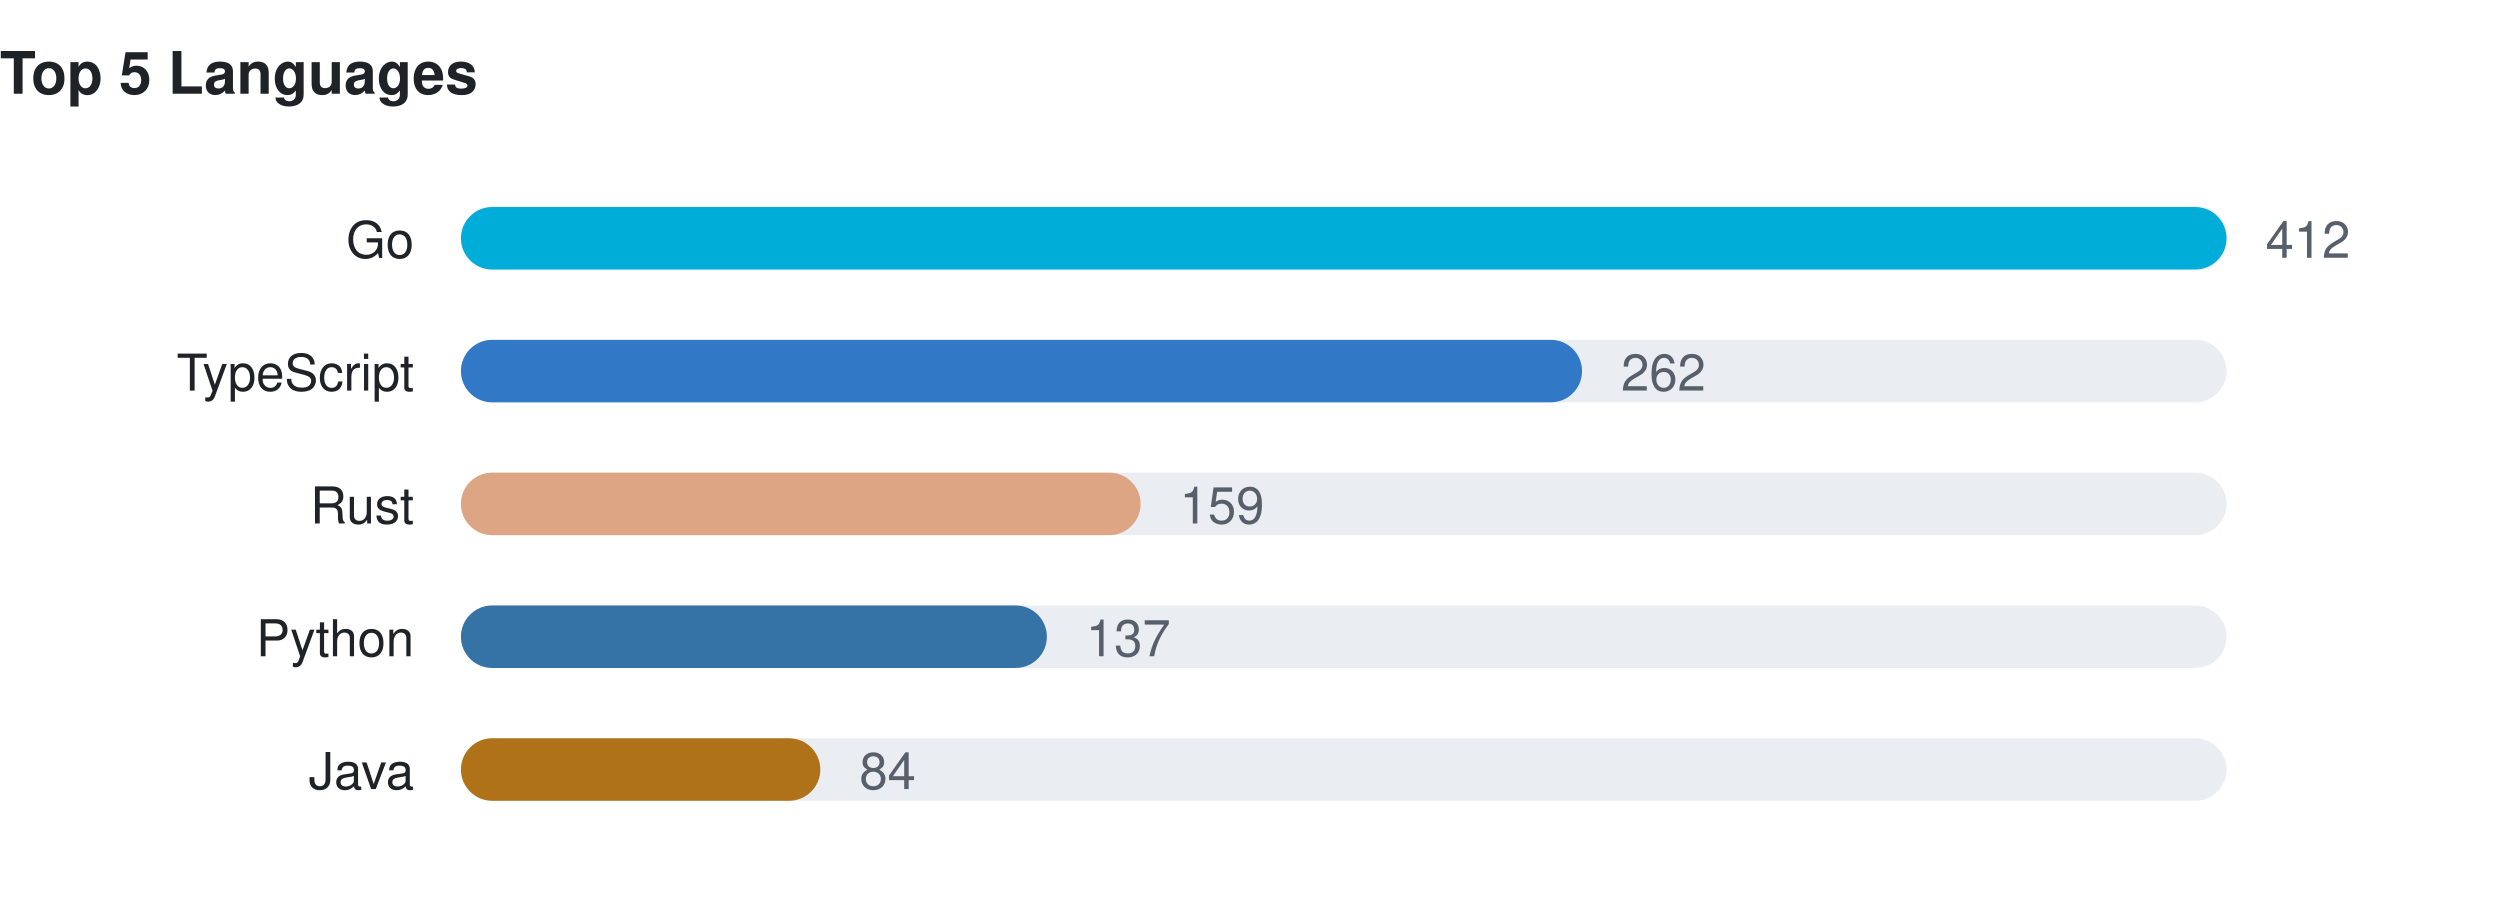
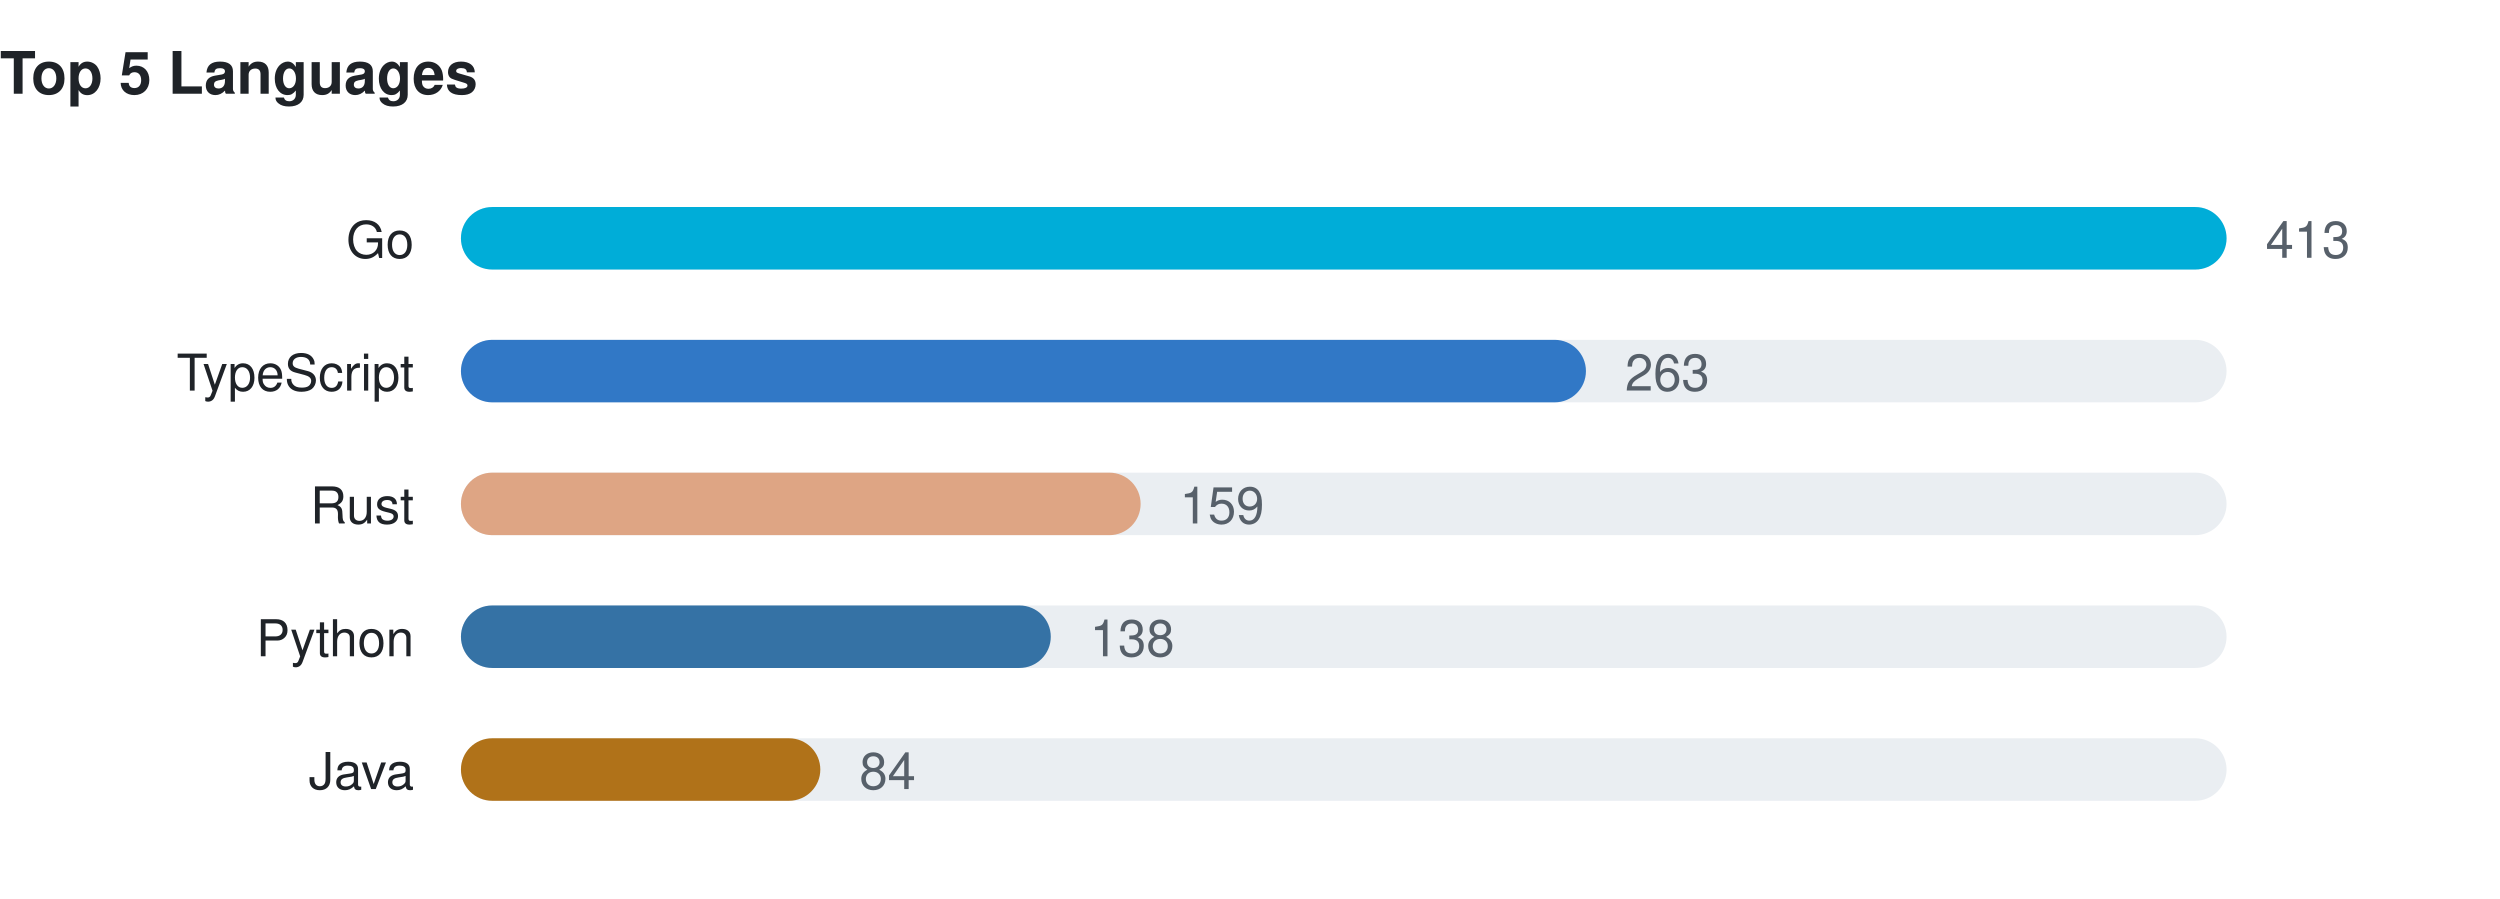
- <svg xmlns="http://www.w3.org/2000/svg" width="640" height="230" viewBox="0 0 640 230" role="img" aria-label="Top languages by solved problems: Go 412, TypeScript 262, Rust 159, Python 137, Java 84">
+ <svg xmlns="http://www.w3.org/2000/svg" width="640" height="230" viewBox="0 0 640 230" role="img" aria-label="Top languages by solved problems: Go 413, TypeScript 263, Rust 159, Python 138, Java 84">
  <style>
    text { font-family: -apple-system, BlinkMacSystemFont, "Segoe UI", Helvetica, Arial, sans-serif; }
    .title { font-size: 15px; font-weight: 600; fill: #1f2328; }
    .label { font-size: 13px; fill: #1f2328; }
    .count { font-size: 13px; fill: #57606a; }
    .track { fill: #eaeef2; }
    @media (prefers-color-scheme: dark) {
      .title { fill: #e6edf3; }
      .label { fill: #e6edf3; }
      .count { fill: #8b949e; }
      .track { fill: #30363d; }
    }
  </style>
  <text x="0" y="24" class="title">Top 5 Languages</text>
  <g transform="translate(0,44)">
    <text x="106" y="22.0" text-anchor="end" class="label">Go</text>
    <rect x="118" y="9.0" width="452" height="16" rx="8" class="track" />
    <rect x="118" y="9.0" width="452" height="16" rx="8" fill="#00ADD8" />
-     <text x="580" y="22.0" class="count">412</text>
+     <text x="580" y="22.0" class="count">413</text>
  </g>
  <g transform="translate(0,78)">
    <text x="106" y="22.0" text-anchor="end" class="label">TypeScript</text>
    <rect x="118" y="9.0" width="452" height="16" rx="8" class="track" />
-     <rect x="118" y="9.0" width="287" height="16" rx="8" fill="#3178C6" />
-     <text x="415" y="22.0" class="count">262</text>
+     <rect x="118" y="9.0" width="288" height="16" rx="8" fill="#3178C6" />
+     <text x="416" y="22.0" class="count">263</text>
  </g>
  <g transform="translate(0,112)">
    <text x="106" y="22.0" text-anchor="end" class="label">Rust</text>
    <rect x="118" y="9.0" width="452" height="16" rx="8" class="track" />
    <rect x="118" y="9.0" width="174" height="16" rx="8" fill="#DEA584" />
    <text x="302" y="22.0" class="count">159</text>
  </g>
  <g transform="translate(0,146)">
    <text x="106" y="22.0" text-anchor="end" class="label">Python</text>
    <rect x="118" y="9.0" width="452" height="16" rx="8" class="track" />
-     <rect x="118" y="9.0" width="150" height="16" rx="8" fill="#3572A5" />
-     <text x="278" y="22.0" class="count">137</text>
+     <rect x="118" y="9.0" width="151" height="16" rx="8" fill="#3572A5" />
+     <text x="279" y="22.0" class="count">138</text>
  </g>
  <g transform="translate(0,180)">
    <text x="106" y="22.0" text-anchor="end" class="label">Java</text>
    <rect x="118" y="9.0" width="452" height="16" rx="8" class="track" />
    <rect x="118" y="9.0" width="92" height="16" rx="8" fill="#B07219" />
    <text x="220" y="22.0" class="count">84</text>
  </g>
</svg>
